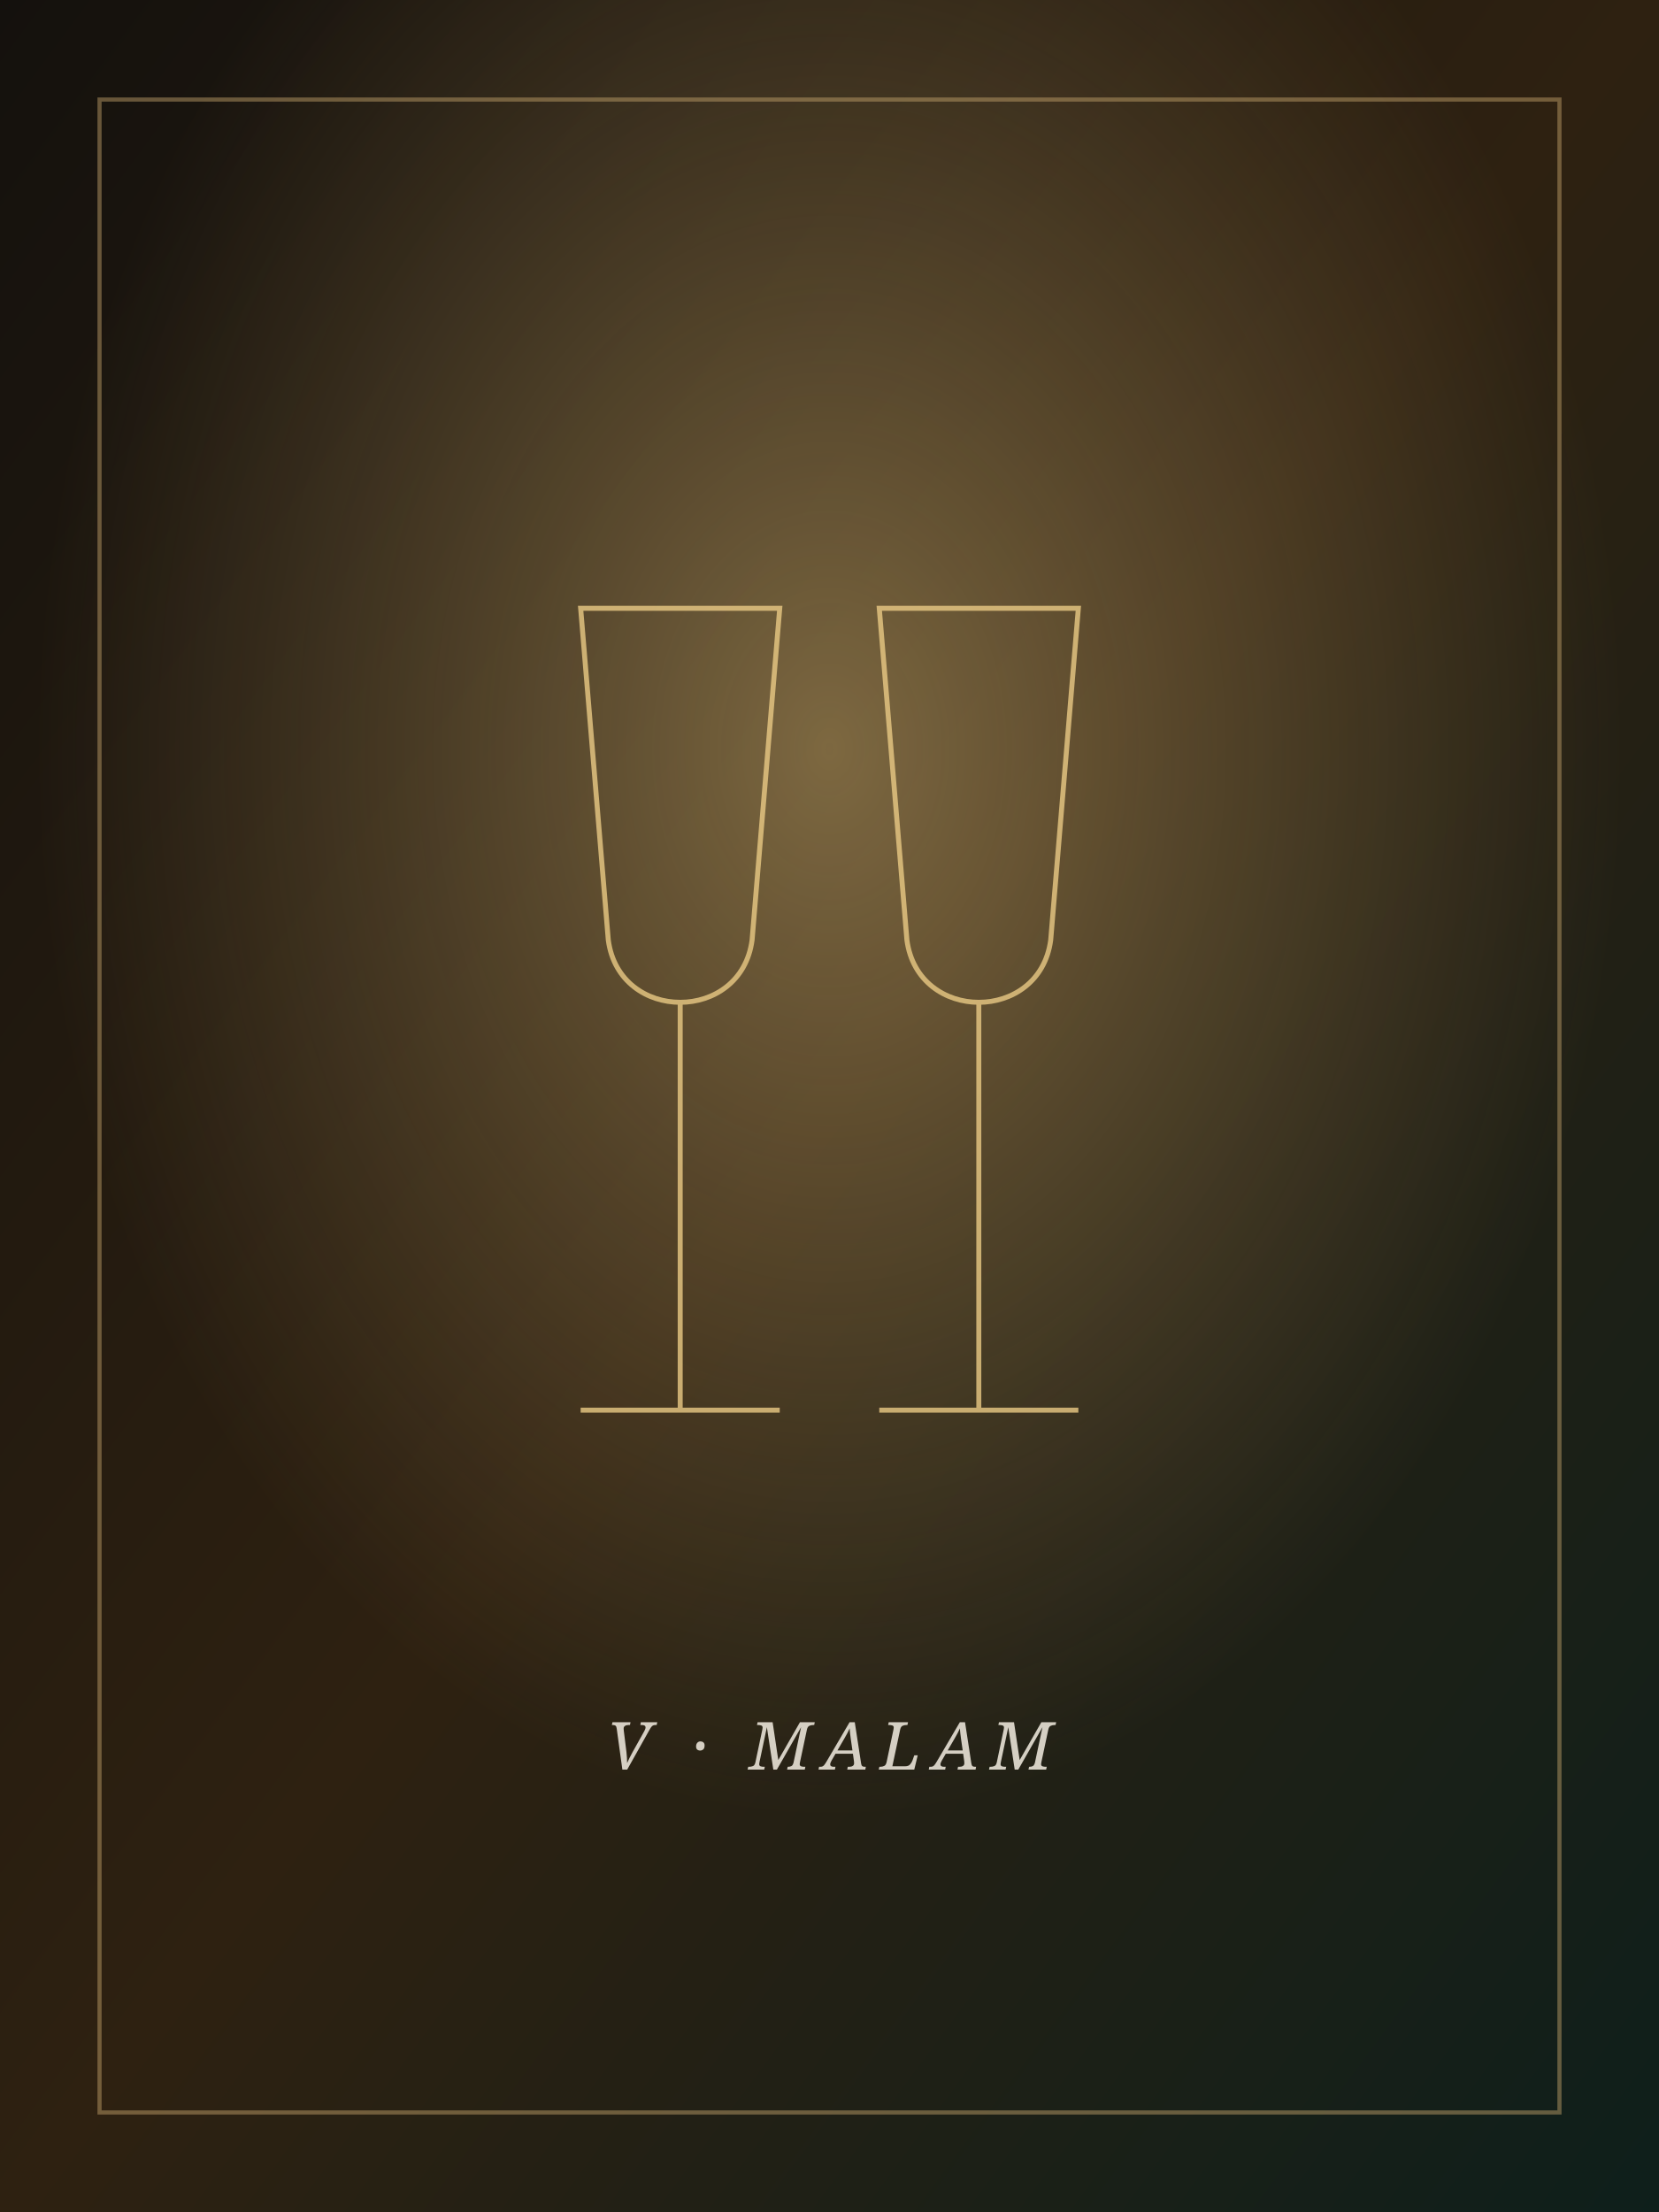
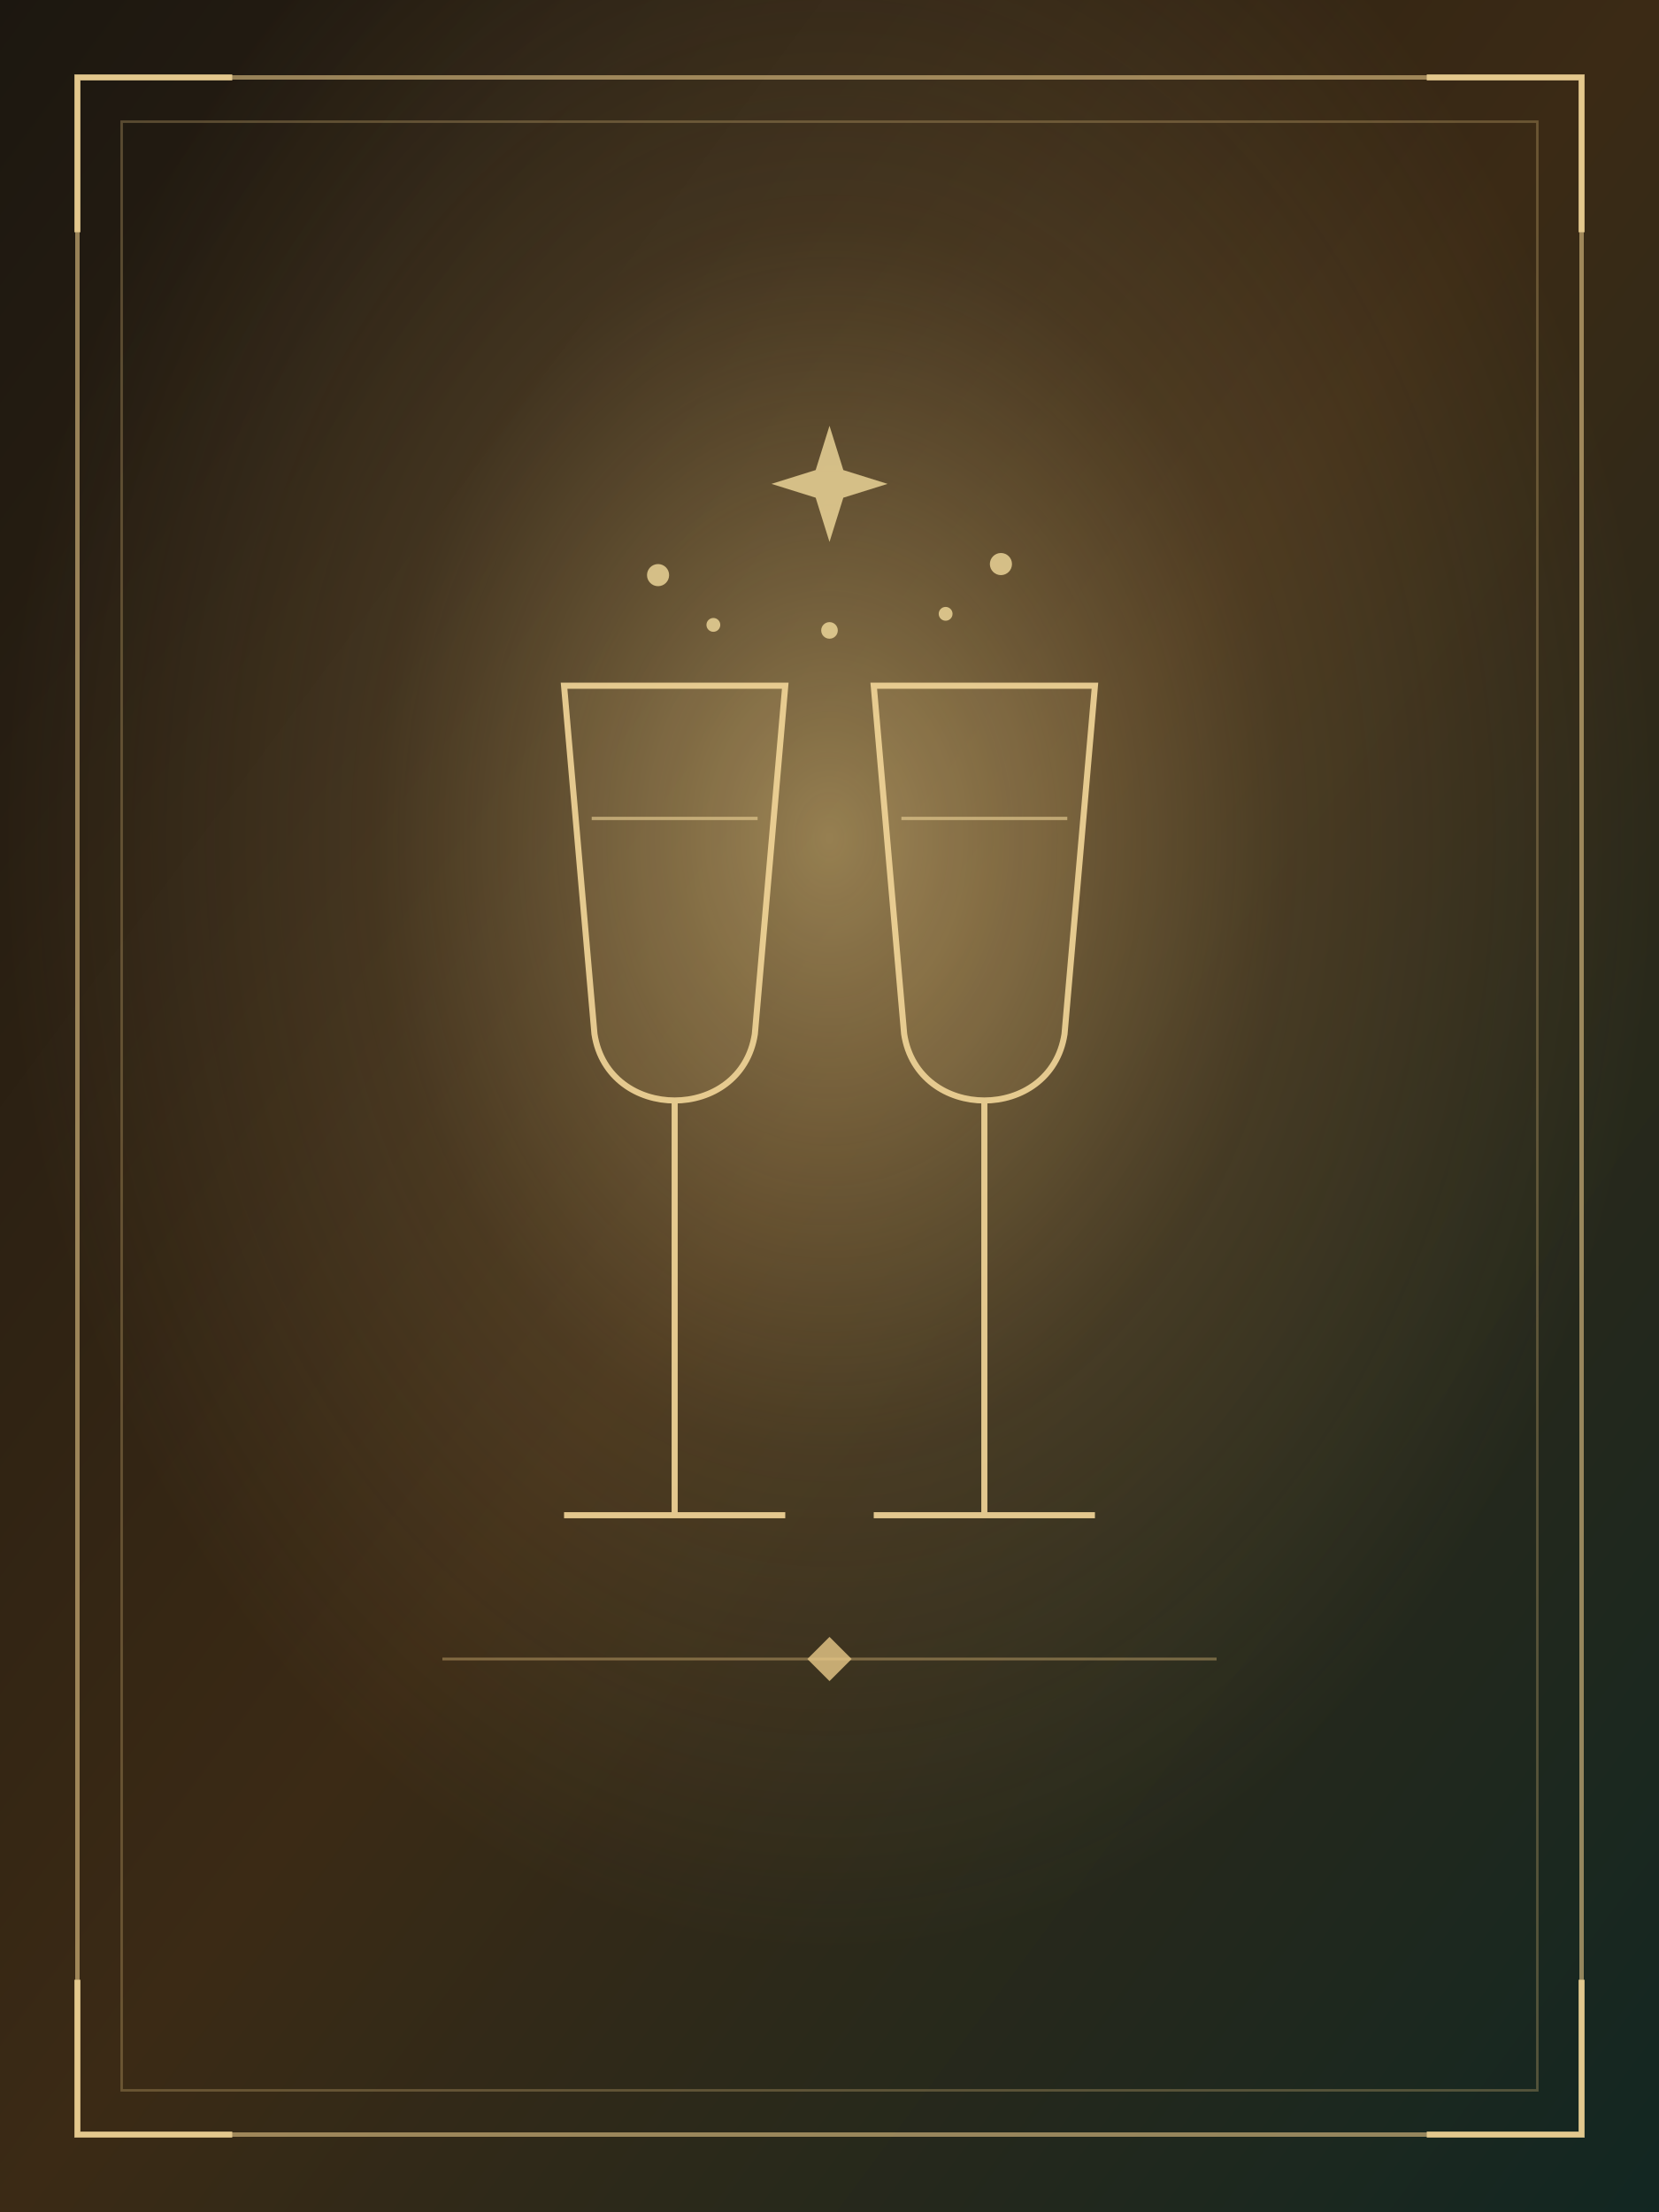
<svg xmlns="http://www.w3.org/2000/svg" viewBox="0 0 600 800" width="600" height="800">
  <defs>
    <linearGradient id="g5" x1="0" y1="0" x2="1" y2="1">
-       <stop offset="0%" stop-color="#14110D" />
-       <stop offset="50%" stop-color="#2E2111" />
-       <stop offset="100%" stop-color="#0E1F1B" />
+       <stop offset="0%" stop-color="#1C1710" />
+       <stop offset="50%" stop-color="#3B2A15" />
+       <stop offset="100%" stop-color="#122722" />
    </linearGradient>
-     <radialGradient id="s5" cx="50%" cy="34%" r="48%">
-       <stop offset="0%" stop-color="#F0CE84" stop-opacity="0.42" />
+     <radialGradient id="s5" cx="50%" cy="38%" r="50%">
+       <stop offset="0%" stop-color="#F5D78E" stop-opacity="0.5" />
+       <stop offset="55%" stop-color="#C9A96E" stop-opacity="0.14" />
      <stop offset="100%" stop-color="#C9A96E" stop-opacity="0" />
    </radialGradient>
  </defs>
  <rect width="600" height="800" fill="url(#g5)" />
  <rect width="600" height="800" fill="url(#s5)" />
-   <rect x="36" y="36" width="528" height="728" fill="none" stroke="#C9A96E" stroke-width="1.5" opacity="0.45" />
-   <g stroke="#E6C782" fill="none" stroke-width="1.8" opacity="0.82">
-     <path d="M210 220 H282 L272 340 C268 370 224 370 220 340 Z" />
-     <line x1="246" y1="362" x2="246" y2="510" />
-     <line x1="210" y1="510" x2="282" y2="510" />
-     <path d="M318 220 H390 L380 340 C376 370 332 370 328 340 Z" />
-     <line x1="354" y1="362" x2="354" y2="510" />
-     <line x1="318" y1="510" x2="390" y2="510" />
+   <rect x="28" y="28" width="544" height="744" fill="none" stroke="#DFC082" stroke-width="1.6" opacity="0.62" />
+   <rect x="44" y="44" width="512" height="712" fill="none" stroke="#C9A96E" stroke-width="0.9" opacity="0.34" />
+   <path d="M28 84 V28 H84 M516 28 H572 V84 M28 716 V772 H84 M516 772 H572 V716" fill="none" stroke="#F0D497" stroke-width="2.2" opacity="0.85" />
+   <g fill="#F5DE9F" opacity="0.78">
+     <path d="M300 154 L305 170 L321 175 L305 180 L300 196 L295 180 L279 175 L295 170 Z" />
+     <circle cx="238" cy="208" r="4" />
+     <circle cx="362" cy="204" r="4" />
+     <circle cx="258" cy="226" r="2.5" />
+     <circle cx="342" cy="222" r="2.5" />
+     <circle cx="300" cy="228" r="3" />
  </g>
-   <text x="300" y="640" text-anchor="middle" font-family="Georgia, serif" font-style="italic" font-size="24" letter-spacing="4" fill="#F3EDE2" opacity="0.85">V · MALAM</text>
+   <g stroke="#F0D497" fill="none" stroke-width="2.2" opacity="0.92">
+     <path d="M204 248 H284 L273 374 C268 406 220 406 215 374 Z" fill="#E8C988" fill-opacity="0.1" />
+     <line x1="214" y1="296" x2="274" y2="296" stroke-width="1.2" opacity="0.65" />
+     <line x1="244" y1="398" x2="244" y2="548" />
+     <line x1="204" y1="548" x2="284" y2="548" />
+     <path d="M316 248 H396 L385 374 C380 406 332 406 327 374 Z" fill="#E8C988" fill-opacity="0.1" />
+     <line x1="326" y1="296" x2="386" y2="296" stroke-width="1.2" opacity="0.65" />
+     <line x1="356" y1="398" x2="356" y2="548" />
+     <line x1="316" y1="548" x2="396" y2="548" />
+   </g>
+   <line x1="160" y1="600" x2="440" y2="600" stroke="#C9A96E" stroke-width="1" opacity="0.48" />
+   <polygon points="300,592 308,600 300,608 292,600" fill="#E8C988" opacity="0.8" />
</svg>
